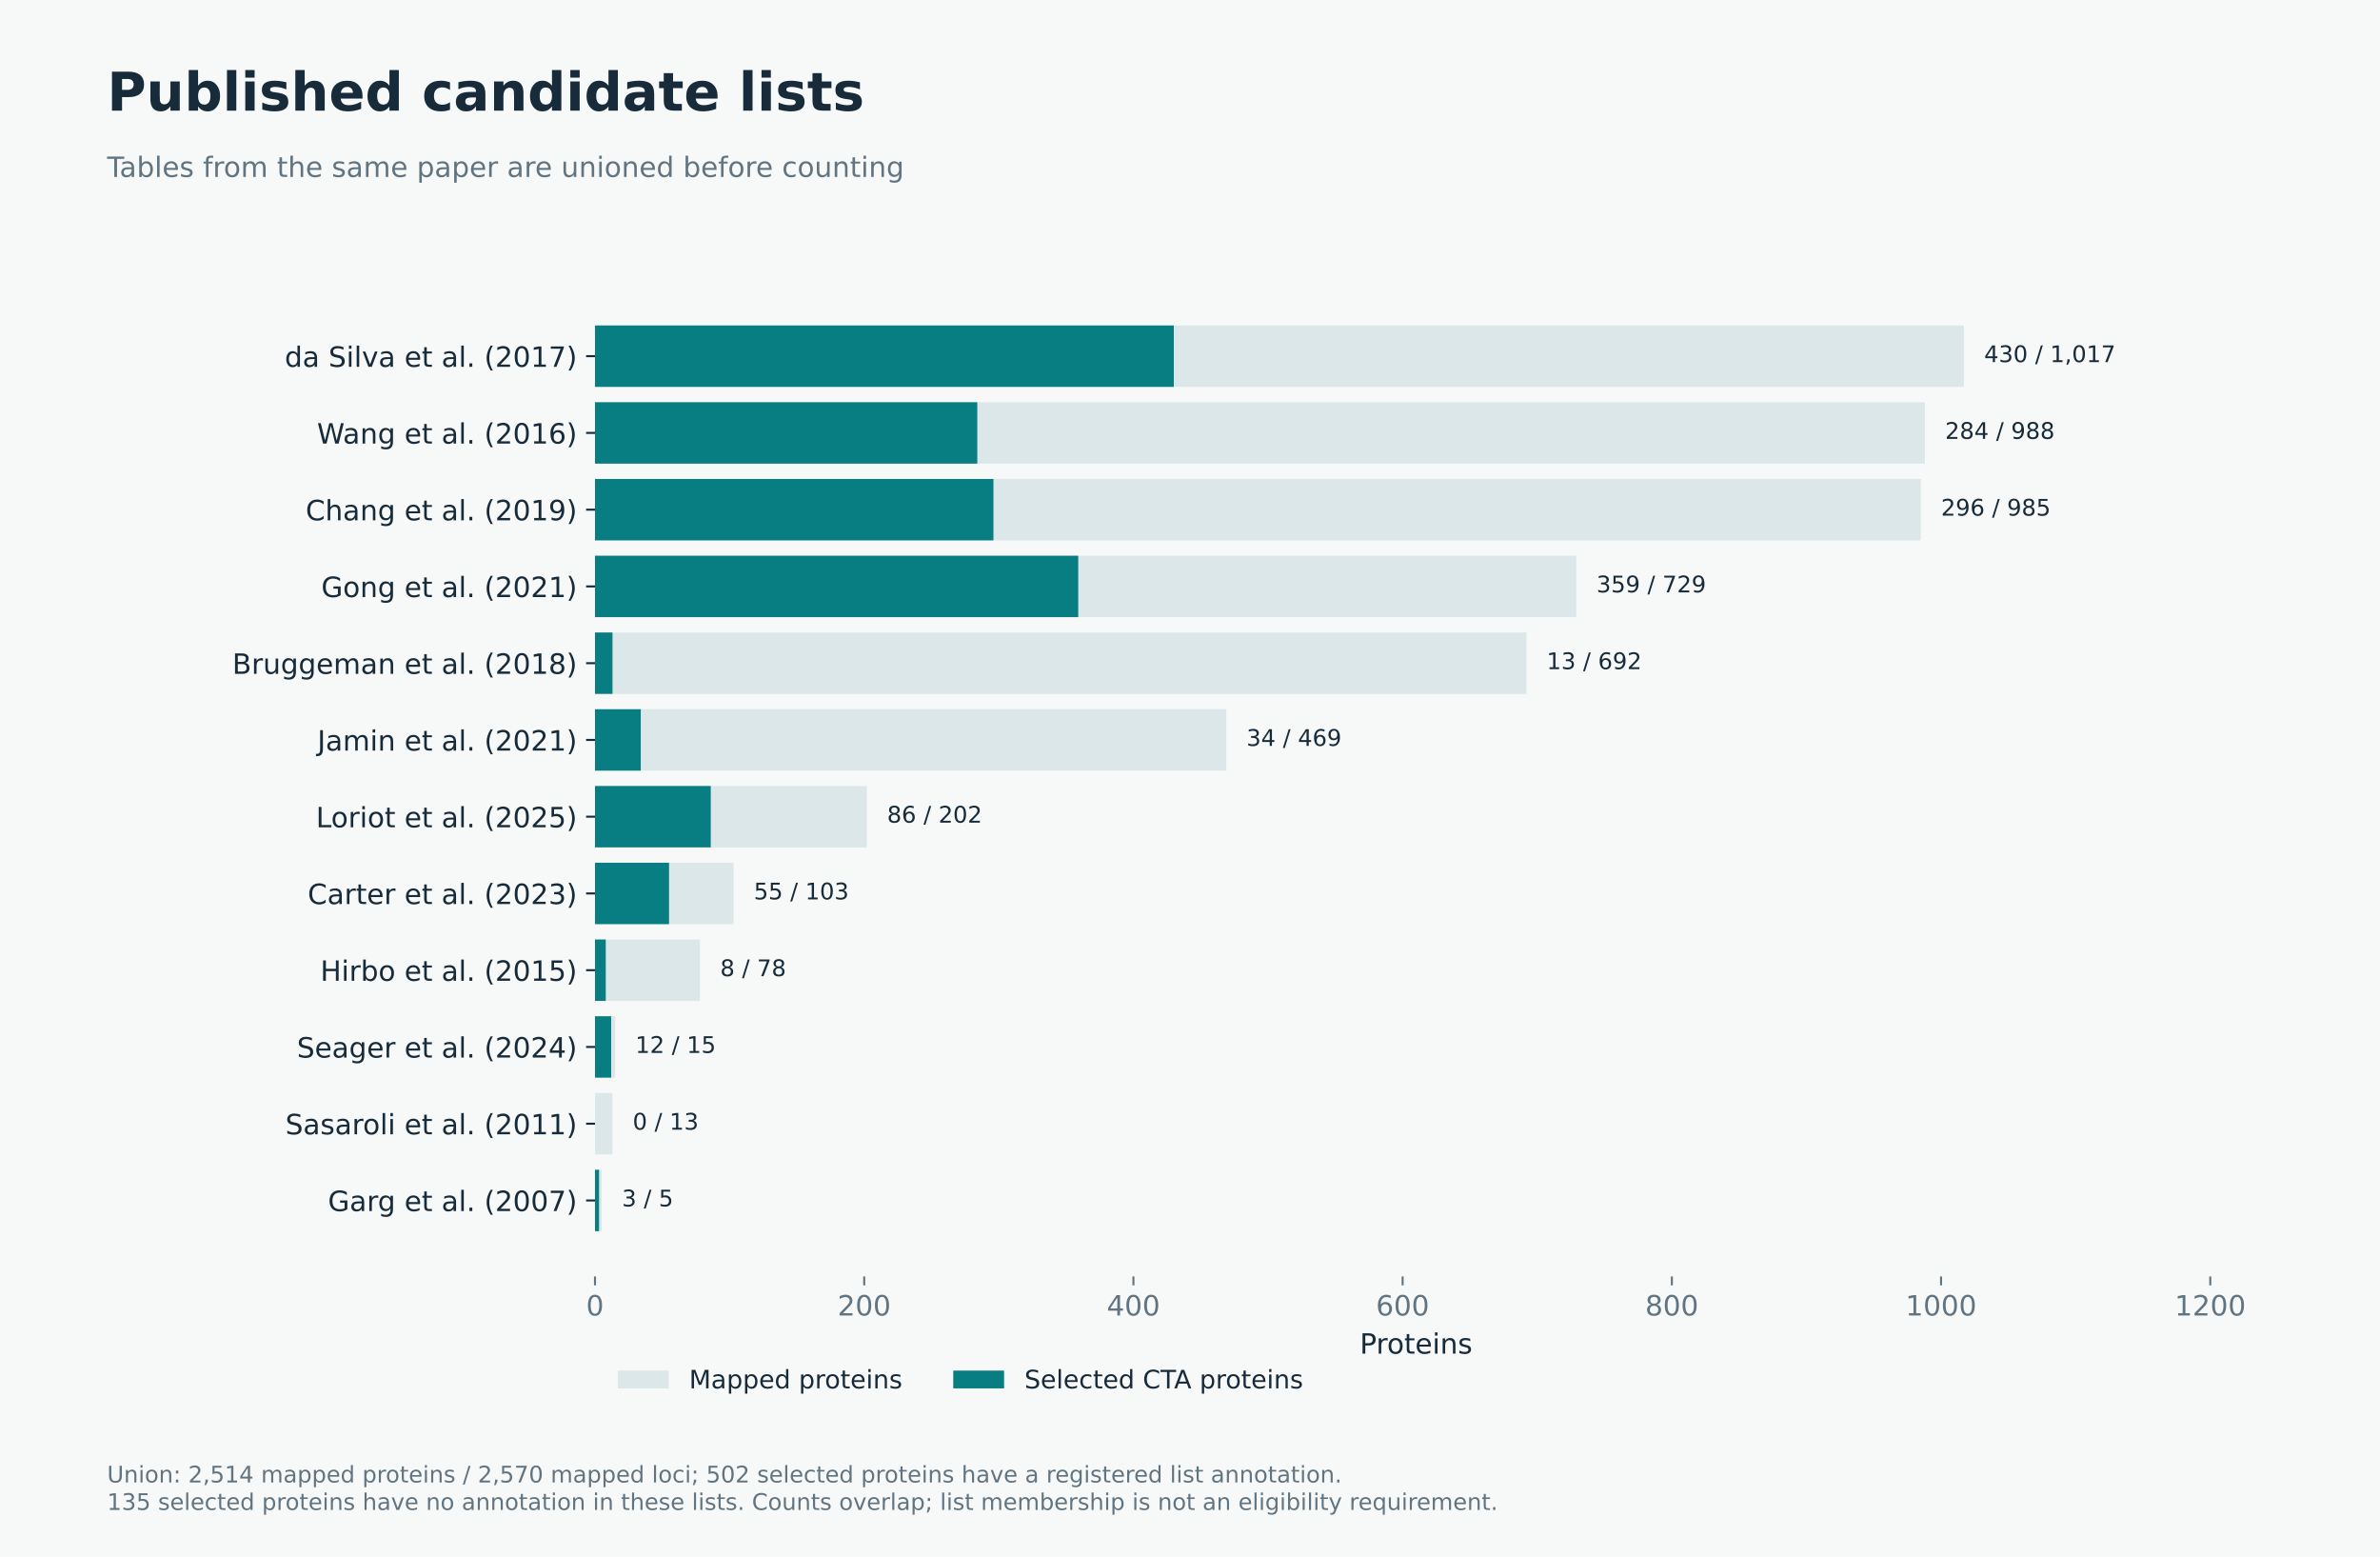
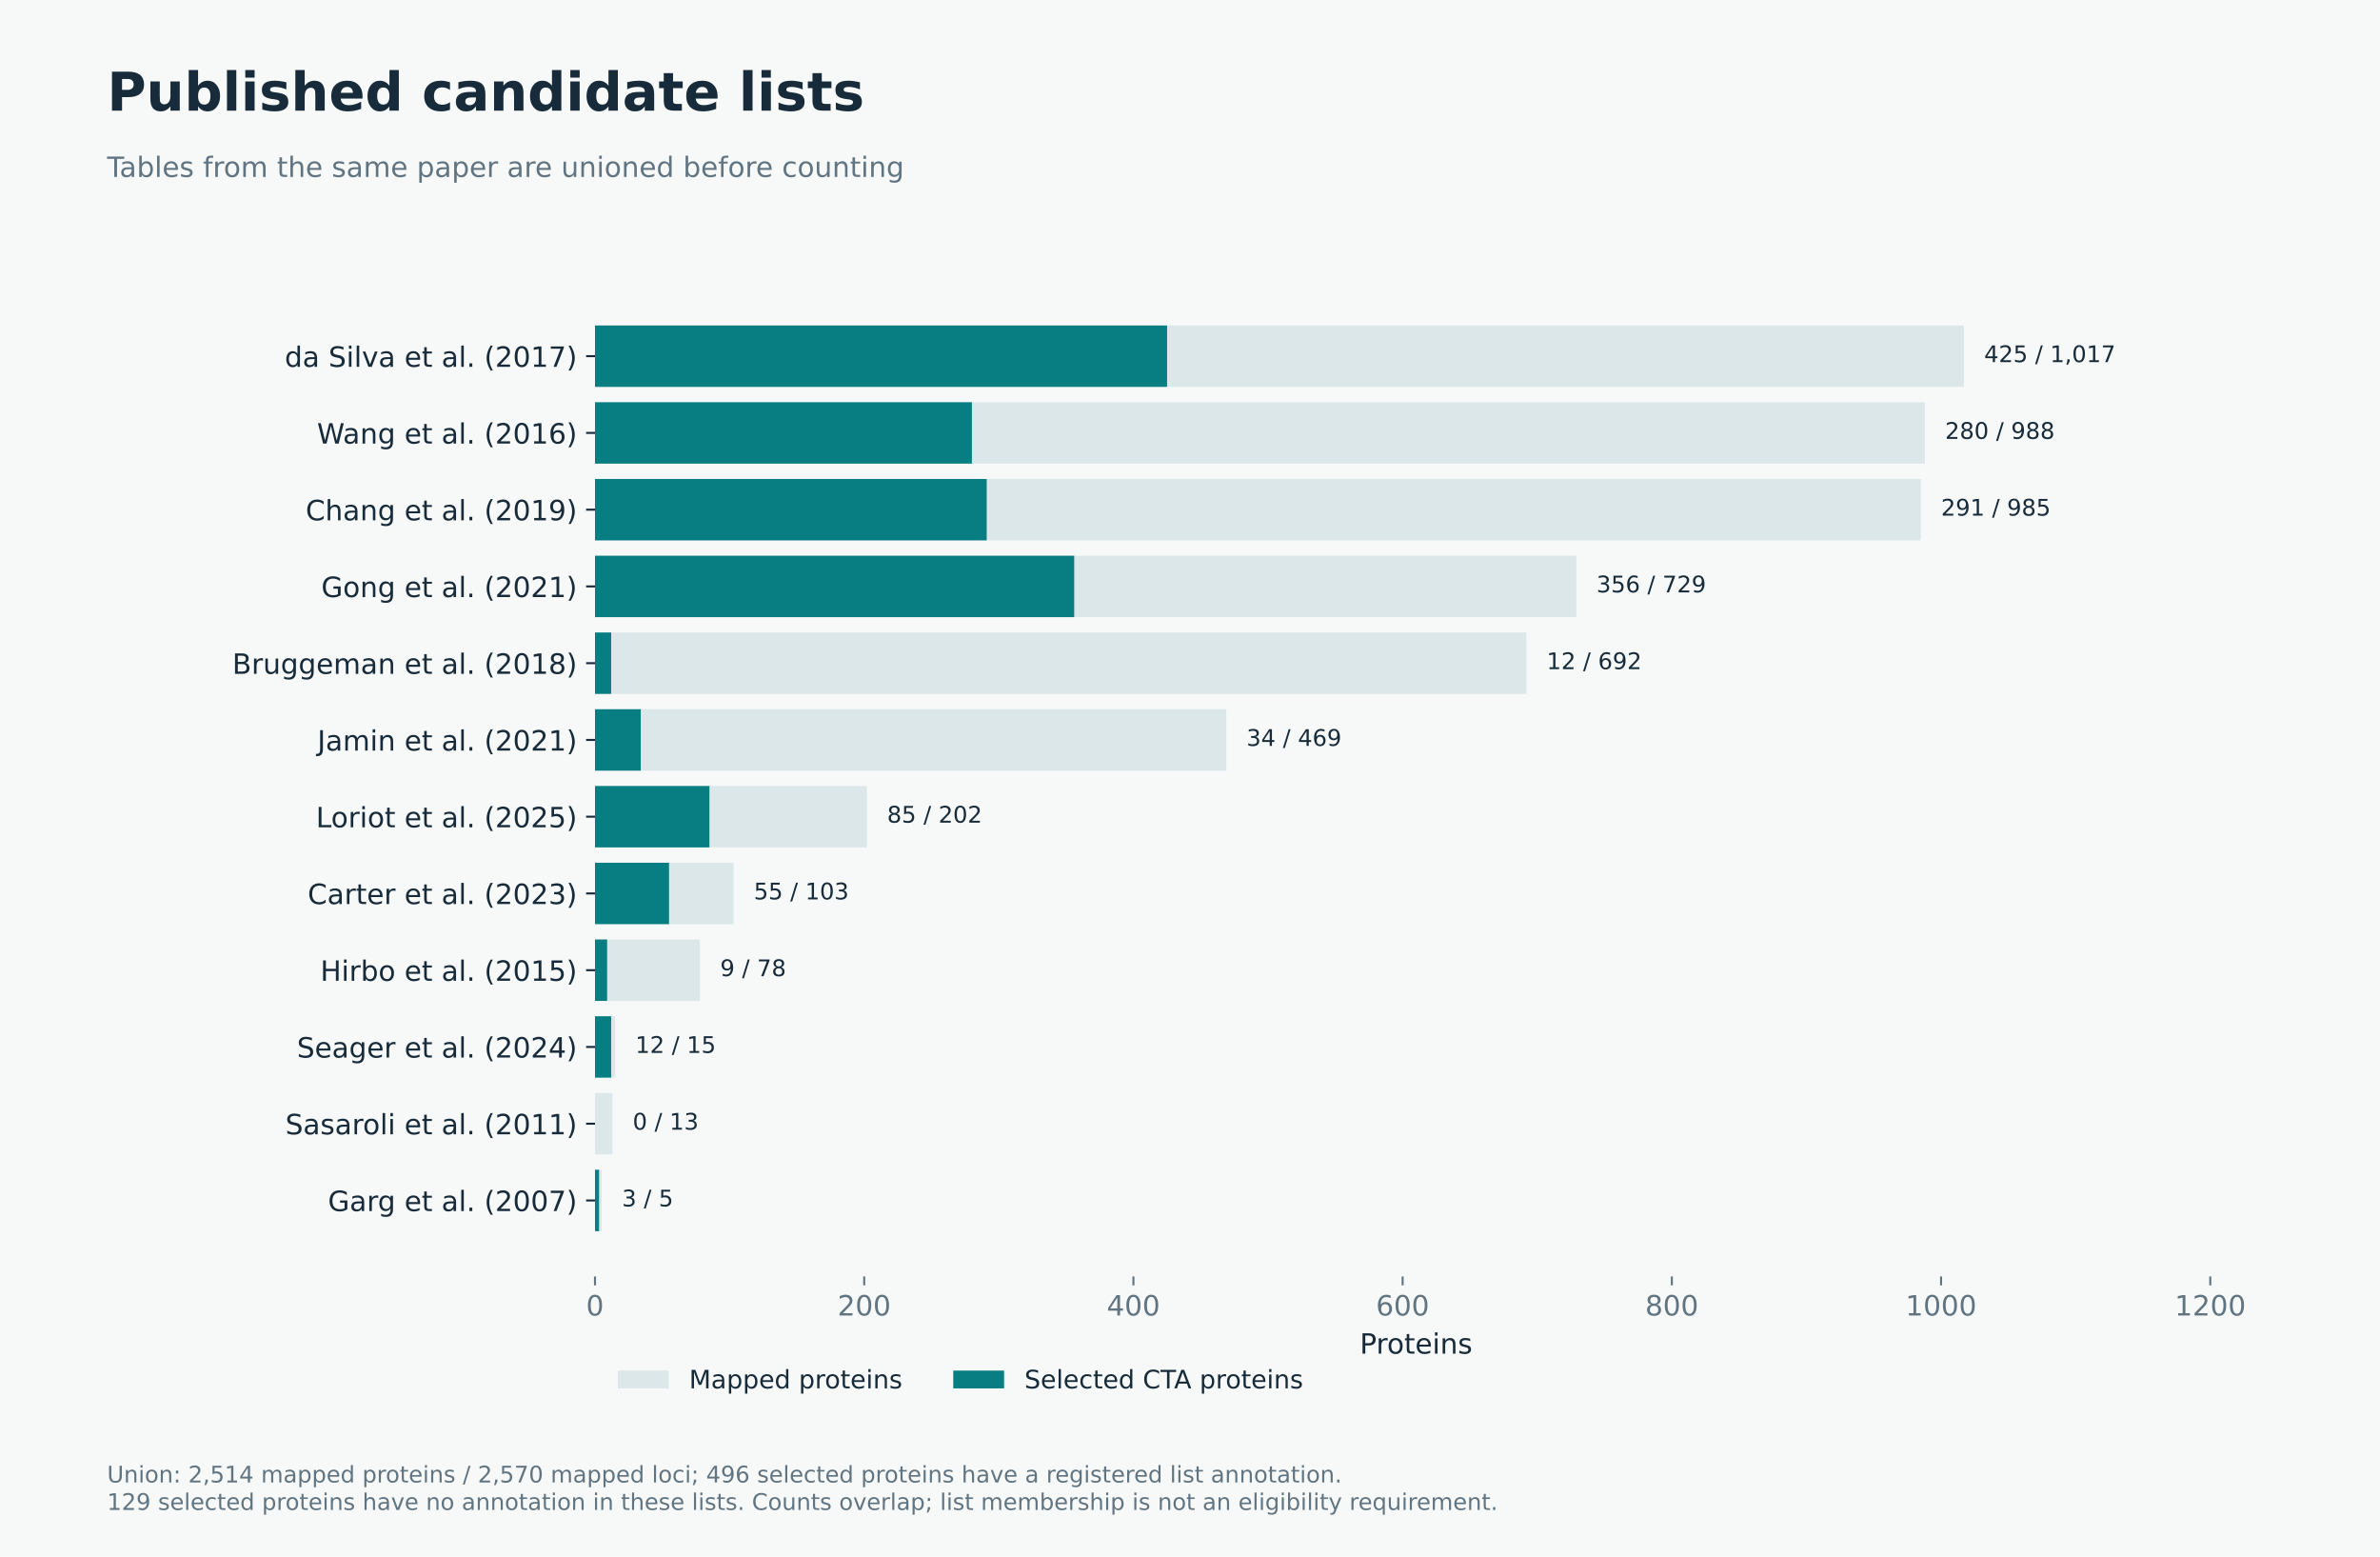
<svg xmlns="http://www.w3.org/2000/svg" xmlns:xlink="http://www.w3.org/1999/xlink" width="936pt" height="612pt" viewBox="0 0 936 612" version="1.1">
  <defs>
    <style type="text/css">*{stroke-linejoin: round; stroke-linecap: butt}</style>
  </defs>
  <g id="figure_1">
    <g id="patch_1">
      <path d="M 0 612  L 936 612  L 936 0  L 0 0  z " style="fill: #f7f9f8" />
    </g>
    <g id="axes_1">
      <g id="patch_2">
        <path d="M 234 501.84  L 879.84 501.84  L 879.84 110.16  L 234 110.16  z " style="fill: #f7f9f8" />
      </g>
      <g id="patch_3">
        <path d="M 234 127.964  L 772.376 127.964  L 772.376 152.104  L 234 152.104  z " clip-path="url(#pf9a73abfc8)" style="fill: #dce7ea" />
      </g>
      <g id="patch_4">
        <path d="M 234 158.139  L 757.025 158.139  L 757.025 182.28  L 234 182.28  z " clip-path="url(#pf9a73abfc8)" style="fill: #dce7ea" />
      </g>
      <g id="patch_5">
        <path d="M 234 188.315  L 755.436 188.315  L 755.436 212.455  L 234 212.455  z " clip-path="url(#pf9a73abfc8)" style="fill: #dce7ea" />
      </g>
      <g id="patch_6">
        <path d="M 234 218.491  L 619.916 218.491  L 619.916 242.631  L 234 242.631  z " clip-path="url(#pf9a73abfc8)" style="fill: #dce7ea" />
      </g>
      <g id="patch_7">
        <path d="M 234 248.666  L 600.329 248.666  L 600.329 272.807  L 234 272.807  z " clip-path="url(#pf9a73abfc8)" style="fill: #dce7ea" />
      </g>
      <g id="patch_8">
        <path d="M 234 278.842  L 482.278 278.842  L 482.278 302.982  L 234 302.982  z " clip-path="url(#pf9a73abfc8)" style="fill: #dce7ea" />
      </g>
      <g id="patch_9">
        <path d="M 234 309.018  L 340.934 309.018  L 340.934 333.158  L 234 333.158  z " clip-path="url(#pf9a73abfc8)" style="fill: #dce7ea" />
      </g>
      <g id="patch_10">
        <path d="M 234 339.193  L 288.526 339.193  L 288.526 363.334  L 234 363.334  z " clip-path="url(#pf9a73abfc8)" style="fill: #dce7ea" />
      </g>
      <g id="patch_11">
        <path d="M 234 369.369  L 275.291 369.369  L 275.291 393.509  L 234 393.509  z " clip-path="url(#pf9a73abfc8)" style="fill: #dce7ea" />
      </g>
      <g id="patch_12">
        <path d="M 234 399.545  L 241.941 399.545  L 241.941 423.685  L 234 423.685  z " clip-path="url(#pf9a73abfc8)" style="fill: #dce7ea" />
      </g>
      <g id="patch_13">
        <path d="M 234 429.72  L 240.882 429.72  L 240.882 453.861  L 234 453.861  z " clip-path="url(#pf9a73abfc8)" style="fill: #dce7ea" />
      </g>
      <g id="patch_14">
        <path d="M 234 459.896  L 236.647 459.896  L 236.647 484.036  L 234 484.036  z " clip-path="url(#pf9a73abfc8)" style="fill: #dce7ea" />
      </g>
      <g id="patch_15">
-         <path d="M 234 127.964  L 461.632 127.964  L 461.632 152.104  L 234 152.104  z " clip-path="url(#pf9a73abfc8)" style="fill: #087e83" />
+         <path d="M 234 127.964  L 458.985 127.964  L 458.985 152.104  L 234 152.104  z " clip-path="url(#pf9a73abfc8)" style="fill: #087e83" />
      </g>
      <g id="patch_16">
-         <path d="M 234 158.139  L 384.343 158.139  L 384.343 182.28  L 234 182.28  z " clip-path="url(#pf9a73abfc8)" style="fill: #087e83" />
+         <path d="M 234 158.139  L 382.226 158.139  L 382.226 182.28  L 234 182.28  z " clip-path="url(#pf9a73abfc8)" style="fill: #087e83" />
      </g>
      <g id="patch_17">
-         <path d="M 234 188.315  L 390.696 188.315  L 390.696 212.455  L 234 212.455  z " clip-path="url(#pf9a73abfc8)" style="fill: #087e83" />
+         <path d="M 234 188.315  L 388.049 188.315  L 388.049 212.455  L 234 212.455  z " clip-path="url(#pf9a73abfc8)" style="fill: #087e83" />
      </g>
      <g id="patch_18">
-         <path d="M 234 218.491  L 424.046 218.491  L 424.046 242.631  L 234 242.631  z " clip-path="url(#pf9a73abfc8)" style="fill: #087e83" />
+         <path d="M 234 218.491  L 422.458 218.491  L 422.458 242.631  L 234 242.631  z " clip-path="url(#pf9a73abfc8)" style="fill: #087e83" />
      </g>
      <g id="patch_19">
-         <path d="M 234 248.666  L 240.882 248.666  L 240.882 272.807  L 234 272.807  z " clip-path="url(#pf9a73abfc8)" style="fill: #087e83" />
+         <path d="M 234 248.666  L 240.353 248.666  L 240.353 272.807  L 234 272.807  z " clip-path="url(#pf9a73abfc8)" style="fill: #087e83" />
      </g>
      <g id="patch_20">
        <path d="M 234 278.842  L 251.999 278.842  L 251.999 302.982  L 234 302.982  z " clip-path="url(#pf9a73abfc8)" style="fill: #087e83" />
      </g>
      <g id="patch_21">
-         <path d="M 234 309.018  L 279.526 309.018  L 279.526 333.158  L 234 333.158  z " clip-path="url(#pf9a73abfc8)" style="fill: #087e83" />
+         <path d="M 234 309.018  L 278.997 309.018  L 278.997 333.158  L 234 333.158  z " clip-path="url(#pf9a73abfc8)" style="fill: #087e83" />
      </g>
      <g id="patch_22">
        <path d="M 234 339.193  L 263.116 339.193  L 263.116 363.334  L 234 363.334  z " clip-path="url(#pf9a73abfc8)" style="fill: #087e83" />
      </g>
      <g id="patch_23">
-         <path d="M 234 369.369  L 238.235 369.369  L 238.235 393.509  L 234 393.509  z " clip-path="url(#pf9a73abfc8)" style="fill: #087e83" />
+         <path d="M 234 369.369  L 238.764 369.369  L 238.764 393.509  L 234 393.509  z " clip-path="url(#pf9a73abfc8)" style="fill: #087e83" />
      </g>
      <g id="patch_24">
        <path d="M 234 399.545  L 240.353 399.545  L 240.353 423.685  L 234 423.685  z " clip-path="url(#pf9a73abfc8)" style="fill: #087e83" />
      </g>
      <g id="patch_25">
        <path d="M 234 429.72  L 234 429.72  L 234 453.861  L 234 453.861  z " clip-path="url(#pf9a73abfc8)" style="fill: #087e83" />
      </g>
      <g id="patch_26">
        <path d="M 234 459.896  L 235.588 459.896  L 235.588 484.036  L 234 484.036  z " clip-path="url(#pf9a73abfc8)" style="fill: #087e83" />
      </g>
      <g id="matplotlib.axis_1">
        <g id="xtick_1">
          <g id="line2d_1">
            <defs>
              <path id="m81388877d2" d="M 0 0  L 0 3.5  " style="stroke: #617481; stroke-width: 0.8" />
            </defs>
            <g>
              <use xlink:href="#m81388877d2" x="234" y="501.84" style="fill: #617481; stroke: #617481; stroke-width: 0.8" />
            </g>
          </g>
          <g id="text_1">
            <text style="font-size: 11px; font-family: 'DejaVu Sans'; text-anchor: middle; fill: #617481" x="234" y="517.197" transform="rotate(-0 234 517.1974)">0</text>
          </g>
        </g>
        <g id="xtick_2">
          <g id="line2d_2">
            <g>
              <use xlink:href="#m81388877d2" x="339.875" y="501.84" style="fill: #617481; stroke: #617481; stroke-width: 0.8" />
            </g>
          </g>
          <g id="text_2">
            <text style="font-size: 11px; font-family: 'DejaVu Sans'; text-anchor: middle; fill: #617481" x="339.875" y="517.197" transform="rotate(-0 339.8754 517.1974)">200</text>
          </g>
        </g>
        <g id="xtick_3">
          <g id="line2d_3">
            <g>
              <use xlink:href="#m81388877d2" x="445.751" y="501.84" style="fill: #617481; stroke: #617481; stroke-width: 0.8" />
            </g>
          </g>
          <g id="text_3">
            <text style="font-size: 11px; font-family: 'DejaVu Sans'; text-anchor: middle; fill: #617481" x="445.751" y="517.197" transform="rotate(-0 445.7508 517.1974)">400</text>
          </g>
        </g>
        <g id="xtick_4">
          <g id="line2d_4">
            <g>
              <use xlink:href="#m81388877d2" x="551.626" y="501.84" style="fill: #617481; stroke: #617481; stroke-width: 0.8" />
            </g>
          </g>
          <g id="text_4">
            <text style="font-size: 11px; font-family: 'DejaVu Sans'; text-anchor: middle; fill: #617481" x="551.626" y="517.197" transform="rotate(-0 551.6262 517.1974)">600</text>
          </g>
        </g>
        <g id="xtick_5">
          <g id="line2d_5">
            <g>
              <use xlink:href="#m81388877d2" x="657.502" y="501.84" style="fill: #617481; stroke: #617481; stroke-width: 0.8" />
            </g>
          </g>
          <g id="text_5">
            <text style="font-size: 11px; font-family: 'DejaVu Sans'; text-anchor: middle; fill: #617481" x="657.502" y="517.197" transform="rotate(-0 657.5016 517.1974)">800</text>
          </g>
        </g>
        <g id="xtick_6">
          <g id="line2d_6">
            <g>
              <use xlink:href="#m81388877d2" x="763.377" y="501.84" style="fill: #617481; stroke: #617481; stroke-width: 0.8" />
            </g>
          </g>
          <g id="text_6">
            <text style="font-size: 11px; font-family: 'DejaVu Sans'; text-anchor: middle; fill: #617481" x="763.377" y="517.197" transform="rotate(-0 763.377 517.1974)">1000</text>
          </g>
        </g>
        <g id="xtick_7">
          <g id="line2d_7">
            <g>
              <use xlink:href="#m81388877d2" x="869.252" y="501.84" style="fill: #617481; stroke: #617481; stroke-width: 0.8" />
            </g>
          </g>
          <g id="text_7">
            <text style="font-size: 11px; font-family: 'DejaVu Sans'; text-anchor: middle; fill: #617481" x="869.252" y="517.197" transform="rotate(-0 869.2525 517.1974)">1200</text>
          </g>
        </g>
        <g id="text_8">
          <text style="font-size: 11px; font-family: 'DejaVu Sans'; text-anchor: middle; fill: #172b3a" x="556.92" y="532.198" transform="rotate(-0 556.92 532.1983)">Proteins</text>
        </g>
      </g>
      <g id="matplotlib.axis_2">
        <g id="ytick_1">
          <g id="line2d_8">
            <defs>
              <path id="m4f1054540c" d="M 0 0  L -3.5 0  " style="stroke: #172b3a; stroke-width: 0.8" />
            </defs>
            <g>
              <use xlink:href="#m4f1054540c" x="234" y="140.034" style="fill: #172b3a; stroke: #172b3a; stroke-width: 0.8" />
            </g>
          </g>
          <g id="text_9">
            <text style="font-size: 11px; font-family: 'DejaVu Sans'; text-anchor: end; fill: #172b3a" x="227" y="144.213" transform="rotate(-0 227 144.213)">da Silva et al. (2017)</text>
          </g>
        </g>
        <g id="ytick_2">
          <g id="line2d_9">
            <g>
              <use xlink:href="#m4f1054540c" x="234" y="170.21" style="fill: #172b3a; stroke: #172b3a; stroke-width: 0.8" />
            </g>
          </g>
          <g id="text_10">
            <text style="font-size: 11px; font-family: 'DejaVu Sans'; text-anchor: end; fill: #172b3a" x="227" y="174.389" transform="rotate(-0 227 174.3887)">Wang et al. (2016)</text>
          </g>
        </g>
        <g id="ytick_3">
          <g id="line2d_10">
            <g>
              <use xlink:href="#m4f1054540c" x="234" y="200.385" style="fill: #172b3a; stroke: #172b3a; stroke-width: 0.8" />
            </g>
          </g>
          <g id="text_11">
            <text style="font-size: 11px; font-family: 'DejaVu Sans'; text-anchor: end; fill: #172b3a" x="227" y="204.564" transform="rotate(-0 227 204.5643)">Chang et al. (2019)</text>
          </g>
        </g>
        <g id="ytick_4">
          <g id="line2d_11">
            <g>
              <use xlink:href="#m4f1054540c" x="234" y="230.561" style="fill: #172b3a; stroke: #172b3a; stroke-width: 0.8" />
            </g>
          </g>
          <g id="text_12">
            <text style="font-size: 11px; font-family: 'DejaVu Sans'; text-anchor: end; fill: #172b3a" x="227" y="234.74" transform="rotate(-0 227 234.74)">Gong et al. (2021)</text>
          </g>
        </g>
        <g id="ytick_5">
          <g id="line2d_12">
            <g>
              <use xlink:href="#m4f1054540c" x="234" y="260.737" style="fill: #172b3a; stroke: #172b3a; stroke-width: 0.8" />
            </g>
          </g>
          <g id="text_13">
            <text style="font-size: 11px; font-family: 'DejaVu Sans'; text-anchor: end; fill: #172b3a" x="227" y="264.916" transform="rotate(-0 227 264.9157)">Bruggeman et al. (2018)</text>
          </g>
        </g>
        <g id="ytick_6">
          <g id="line2d_13">
            <g>
              <use xlink:href="#m4f1054540c" x="234" y="290.912" style="fill: #172b3a; stroke: #172b3a; stroke-width: 0.8" />
            </g>
          </g>
          <g id="text_14">
            <text style="font-size: 11px; font-family: 'DejaVu Sans'; text-anchor: end; fill: #172b3a" x="227" y="295.091" transform="rotate(-0 227 295.0913)">Jamin et al. (2021)</text>
          </g>
        </g>
        <g id="ytick_7">
          <g id="line2d_14">
            <g>
              <use xlink:href="#m4f1054540c" x="234" y="321.088" style="fill: #172b3a; stroke: #172b3a; stroke-width: 0.8" />
            </g>
          </g>
          <g id="text_15">
            <text style="font-size: 11px; font-family: 'DejaVu Sans'; text-anchor: end; fill: #172b3a" x="227" y="325.267" transform="rotate(-0 227 325.267)">Loriot et al. (2025)</text>
          </g>
        </g>
        <g id="ytick_8">
          <g id="line2d_15">
            <g>
              <use xlink:href="#m4f1054540c" x="234" y="351.263" style="fill: #172b3a; stroke: #172b3a; stroke-width: 0.8" />
            </g>
          </g>
          <g id="text_16">
            <text style="font-size: 11px; font-family: 'DejaVu Sans'; text-anchor: end; fill: #172b3a" x="227" y="355.443" transform="rotate(-0 227 355.4426)">Carter et al. (2023)</text>
          </g>
        </g>
        <g id="ytick_9">
          <g id="line2d_16">
            <g>
              <use xlink:href="#m4f1054540c" x="234" y="381.439" style="fill: #172b3a; stroke: #172b3a; stroke-width: 0.8" />
            </g>
          </g>
          <g id="text_17">
            <text style="font-size: 11px; font-family: 'DejaVu Sans'; text-anchor: end; fill: #172b3a" x="227" y="385.618" transform="rotate(-0 227 385.6183)">Hirbo et al. (2015)</text>
          </g>
        </g>
        <g id="ytick_10">
          <g id="line2d_17">
            <g>
              <use xlink:href="#m4f1054540c" x="234" y="411.615" style="fill: #172b3a; stroke: #172b3a; stroke-width: 0.8" />
            </g>
          </g>
          <g id="text_18">
            <text style="font-size: 11px; font-family: 'DejaVu Sans'; text-anchor: end; fill: #172b3a" x="227" y="415.794" transform="rotate(-0 227 415.7939)">Seager et al. (2024)</text>
          </g>
        </g>
        <g id="ytick_11">
          <g id="line2d_18">
            <g>
              <use xlink:href="#m4f1054540c" x="234" y="441.79" style="fill: #172b3a; stroke: #172b3a; stroke-width: 0.8" />
            </g>
          </g>
          <g id="text_19">
            <text style="font-size: 11px; font-family: 'DejaVu Sans'; text-anchor: end; fill: #172b3a" x="227" y="445.97" transform="rotate(-0 227 445.9696)">Sasaroli et al. (2011)</text>
          </g>
        </g>
        <g id="ytick_12">
          <g id="line2d_19">
            <g>
              <use xlink:href="#m4f1054540c" x="234" y="471.966" style="fill: #172b3a; stroke: #172b3a; stroke-width: 0.8" />
            </g>
          </g>
          <g id="text_20">
            <text style="font-size: 11px; font-family: 'DejaVu Sans'; text-anchor: end; fill: #172b3a" x="227" y="476.145" transform="rotate(-0 227 476.1452)">Garg et al. (2007)</text>
          </g>
        </g>
      </g>
      <g id="text_21">
-         <text style="font-size: 9px; font-family: 'DejaVu Sans'; text-anchor: start; fill: #172b3a" x="780.317" y="142.372" transform="rotate(-0 780.3171 142.3718)">430 / 1,017</text>
+         <text style="font-size: 9px; font-family: 'DejaVu Sans'; text-anchor: start; fill: #172b3a" x="780.317" y="142.372" transform="rotate(-0 780.3171 142.3718)">425 / 1,017</text>
      </g>
      <g id="text_22">
-         <text style="font-size: 9px; font-family: 'DejaVu Sans'; text-anchor: start; fill: #172b3a" x="764.965" y="172.547" transform="rotate(-0 764.9652 172.5474)">284 / 988</text>
+         <text style="font-size: 9px; font-family: 'DejaVu Sans'; text-anchor: start; fill: #172b3a" x="764.965" y="172.547" transform="rotate(-0 764.9652 172.5474)">280 / 988</text>
      </g>
      <g id="text_23">
-         <text style="font-size: 9px; font-family: 'DejaVu Sans'; text-anchor: start; fill: #172b3a" x="763.377" y="202.723" transform="rotate(-0 763.377 202.7231)">296 / 985</text>
+         <text style="font-size: 9px; font-family: 'DejaVu Sans'; text-anchor: start; fill: #172b3a" x="763.377" y="202.723" transform="rotate(-0 763.377 202.7231)">291 / 985</text>
      </g>
      <g id="text_24">
-         <text style="font-size: 9px; font-family: 'DejaVu Sans'; text-anchor: start; fill: #172b3a" x="627.857" y="232.899" transform="rotate(-0 627.8565 232.8988)">359 / 729</text>
+         <text style="font-size: 9px; font-family: 'DejaVu Sans'; text-anchor: start; fill: #172b3a" x="627.857" y="232.899" transform="rotate(-0 627.8565 232.8988)">356 / 729</text>
      </g>
      <g id="text_25">
-         <text style="font-size: 9px; font-family: 'DejaVu Sans'; text-anchor: start; fill: #172b3a" x="608.27" y="263.074" transform="rotate(-0 608.2696 263.0744)">13 / 692</text>
+         <text style="font-size: 9px; font-family: 'DejaVu Sans'; text-anchor: start; fill: #172b3a" x="608.27" y="263.074" transform="rotate(-0 608.2696 263.0744)">12 / 692</text>
      </g>
      <g id="text_26">
        <text style="font-size: 9px; font-family: 'DejaVu Sans'; text-anchor: start; fill: #172b3a" x="490.218" y="293.25" transform="rotate(-0 490.2185 293.2501)">34 / 469</text>
      </g>
      <g id="text_27">
-         <text style="font-size: 9px; font-family: 'DejaVu Sans'; text-anchor: start; fill: #172b3a" x="348.875" y="323.426" transform="rotate(-0 348.8748 323.4257)">86 / 202</text>
+         <text style="font-size: 9px; font-family: 'DejaVu Sans'; text-anchor: start; fill: #172b3a" x="348.875" y="323.426" transform="rotate(-0 348.8748 323.4257)">85 / 202</text>
      </g>
      <g id="text_28">
        <text style="font-size: 9px; font-family: 'DejaVu Sans'; text-anchor: start; fill: #172b3a" x="296.466" y="353.601" transform="rotate(-0 296.4665 353.6014)">55 / 103</text>
      </g>
      <g id="text_29">
-         <text style="font-size: 9px; font-family: 'DejaVu Sans'; text-anchor: start; fill: #172b3a" x="283.232" y="383.777" transform="rotate(-0 283.2321 383.777)">8 / 78</text>
+         <text style="font-size: 9px; font-family: 'DejaVu Sans'; text-anchor: start; fill: #172b3a" x="283.232" y="383.777" transform="rotate(-0 283.2321 383.777)">9 / 78</text>
      </g>
      <g id="text_30">
        <text style="font-size: 9px; font-family: 'DejaVu Sans'; text-anchor: start; fill: #172b3a" x="249.881" y="413.953" transform="rotate(-0 249.8813 413.9527)">12 / 15</text>
      </g>
      <g id="text_31">
        <text style="font-size: 9px; font-family: 'DejaVu Sans'; text-anchor: start; fill: #172b3a" x="248.823" y="444.128" transform="rotate(-0 248.8226 444.1283)">0 / 13</text>
      </g>
      <g id="text_32">
        <text style="font-size: 9px; font-family: 'DejaVu Sans'; text-anchor: start; fill: #172b3a" x="244.588" y="474.304" transform="rotate(-0 244.5875 474.304)">3 / 5</text>
      </g>
      <g id="legend_1">
        <g id="patch_27">
          <path d="M 243 545.856  L 263 545.856  L 263 538.856  L 243 538.856  z " style="fill: #dce7ea" />
        </g>
        <g id="text_33">
          <text style="font-size: 10px; font-family: 'DejaVu Sans'; text-anchor: start; fill: #172b3a" x="271" y="545.856" transform="rotate(-0 271 545.856)">Mapped proteins</text>
        </g>
        <g id="patch_28">
          <path d="M 374.889 545.856  L 394.889 545.856  L 394.889 538.856  L 374.889 538.856  z " style="fill: #087e83" />
        </g>
        <g id="text_34">
          <text style="font-size: 10px; font-family: 'DejaVu Sans'; text-anchor: start; fill: #172b3a" x="402.889" y="545.856" transform="rotate(-0 402.8891 545.856)">Selected CTA proteins</text>
        </g>
      </g>
    </g>
    <g id="text_35">
      <text style="font-weight: 700; font-size: 21px; font-family: 'DejaVu Sans'; text-anchor: start; fill: #172b3a" x="42.12" y="43.497" transform="rotate(-0 42.12 43.49672)">Published candidate lists</text>
    </g>
    <g id="text_36">
      <text style="font-size: 11px; font-family: 'DejaVu Sans'; text-anchor: start; fill: #617481" x="42.12" y="69.558" transform="rotate(-0 42.12 69.55828)">Tables from the same paper are unioned before counting</text>
    </g>
    <g id="text_37">
-       <text style="font-size: 9px; font-family: 'DejaVu Sans'; fill: #617481" transform="translate(42.12 582.8346)">Union: 2,514 mapped proteins / 2,570 mapped loci; 502 selected proteins have a registered list annotation.</text>
-       <text style="font-size: 9px; font-family: 'DejaVu Sans'; fill: #617481" transform="translate(42.12 593.637)">135 selected proteins have no annotation in these lists. Counts overlap; list membership is not an eligibility requirement.</text>
+       <text style="font-size: 9px; font-family: 'DejaVu Sans'; fill: #617481" transform="translate(42.12 582.8346)">Union: 2,514 mapped proteins / 2,570 mapped loci; 496 selected proteins have a registered list annotation.</text>
+       <text style="font-size: 9px; font-family: 'DejaVu Sans'; fill: #617481" transform="translate(42.12 593.637)">129 selected proteins have no annotation in these lists. Counts overlap; list membership is not an eligibility requirement.</text>
    </g>
  </g>
  <defs>
    <clipPath id="pf9a73abfc8">
      <rect x="234" y="110.16" width="645.84" height="391.68" />
    </clipPath>
  </defs>
</svg>
